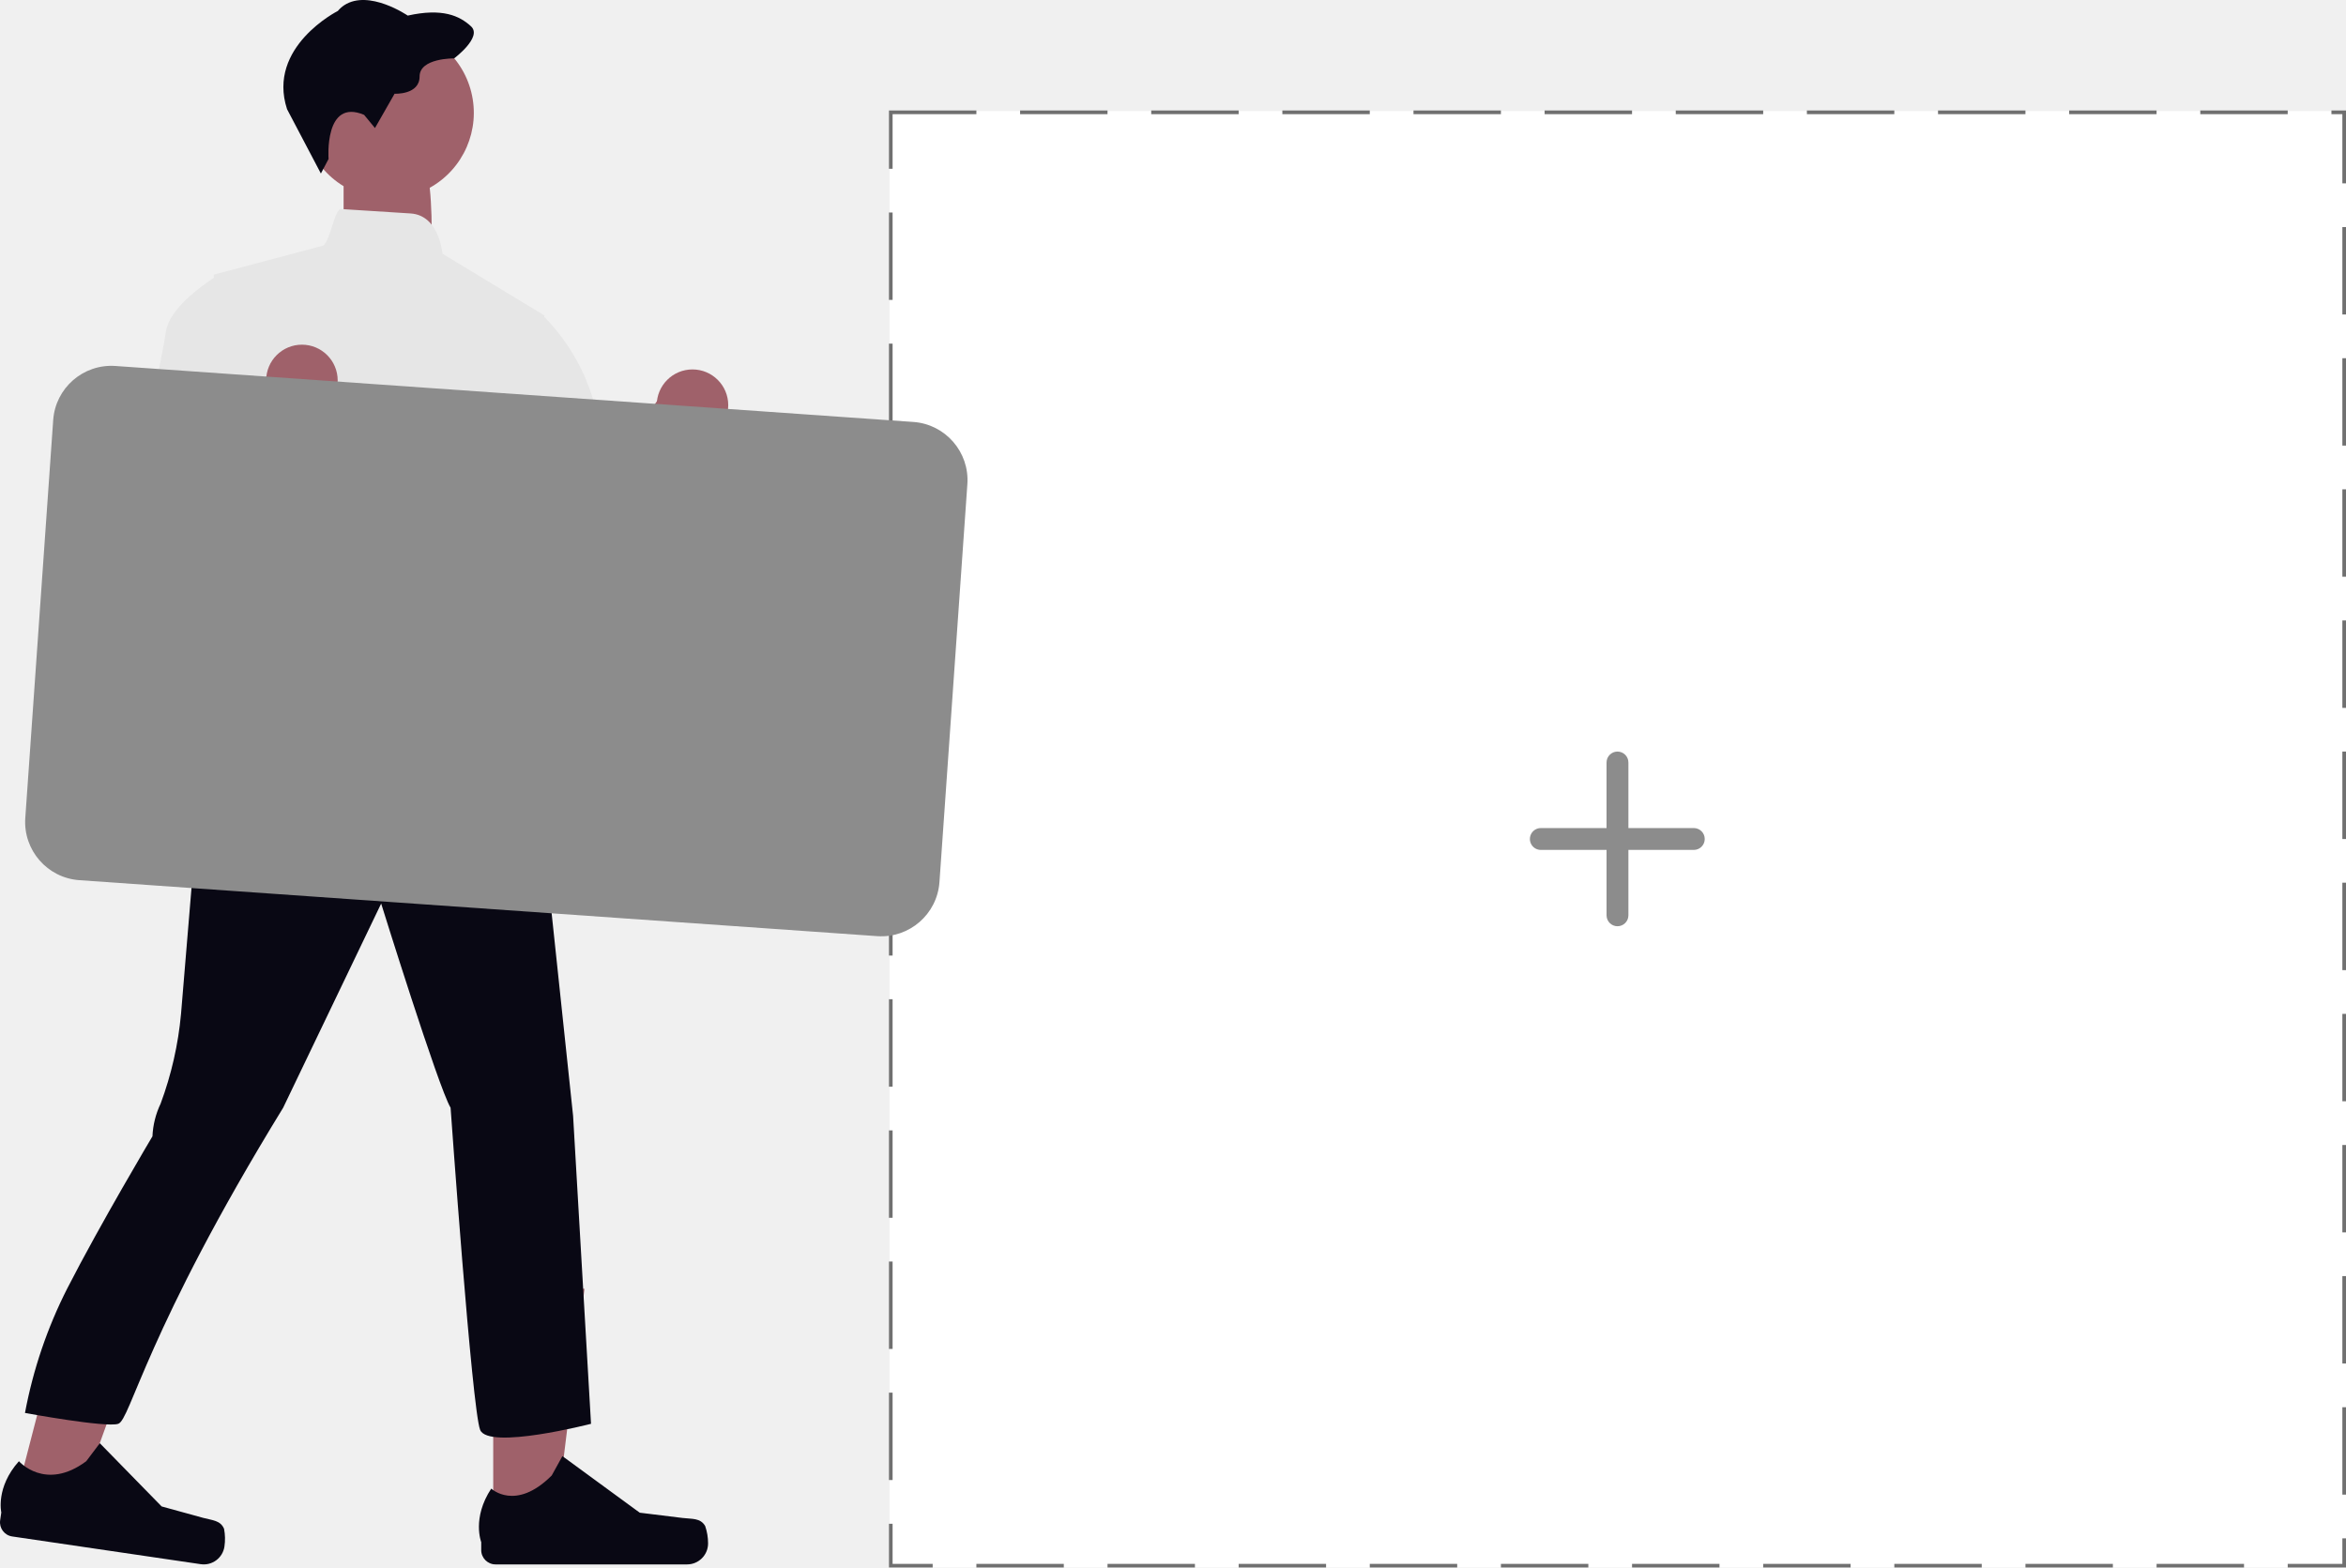
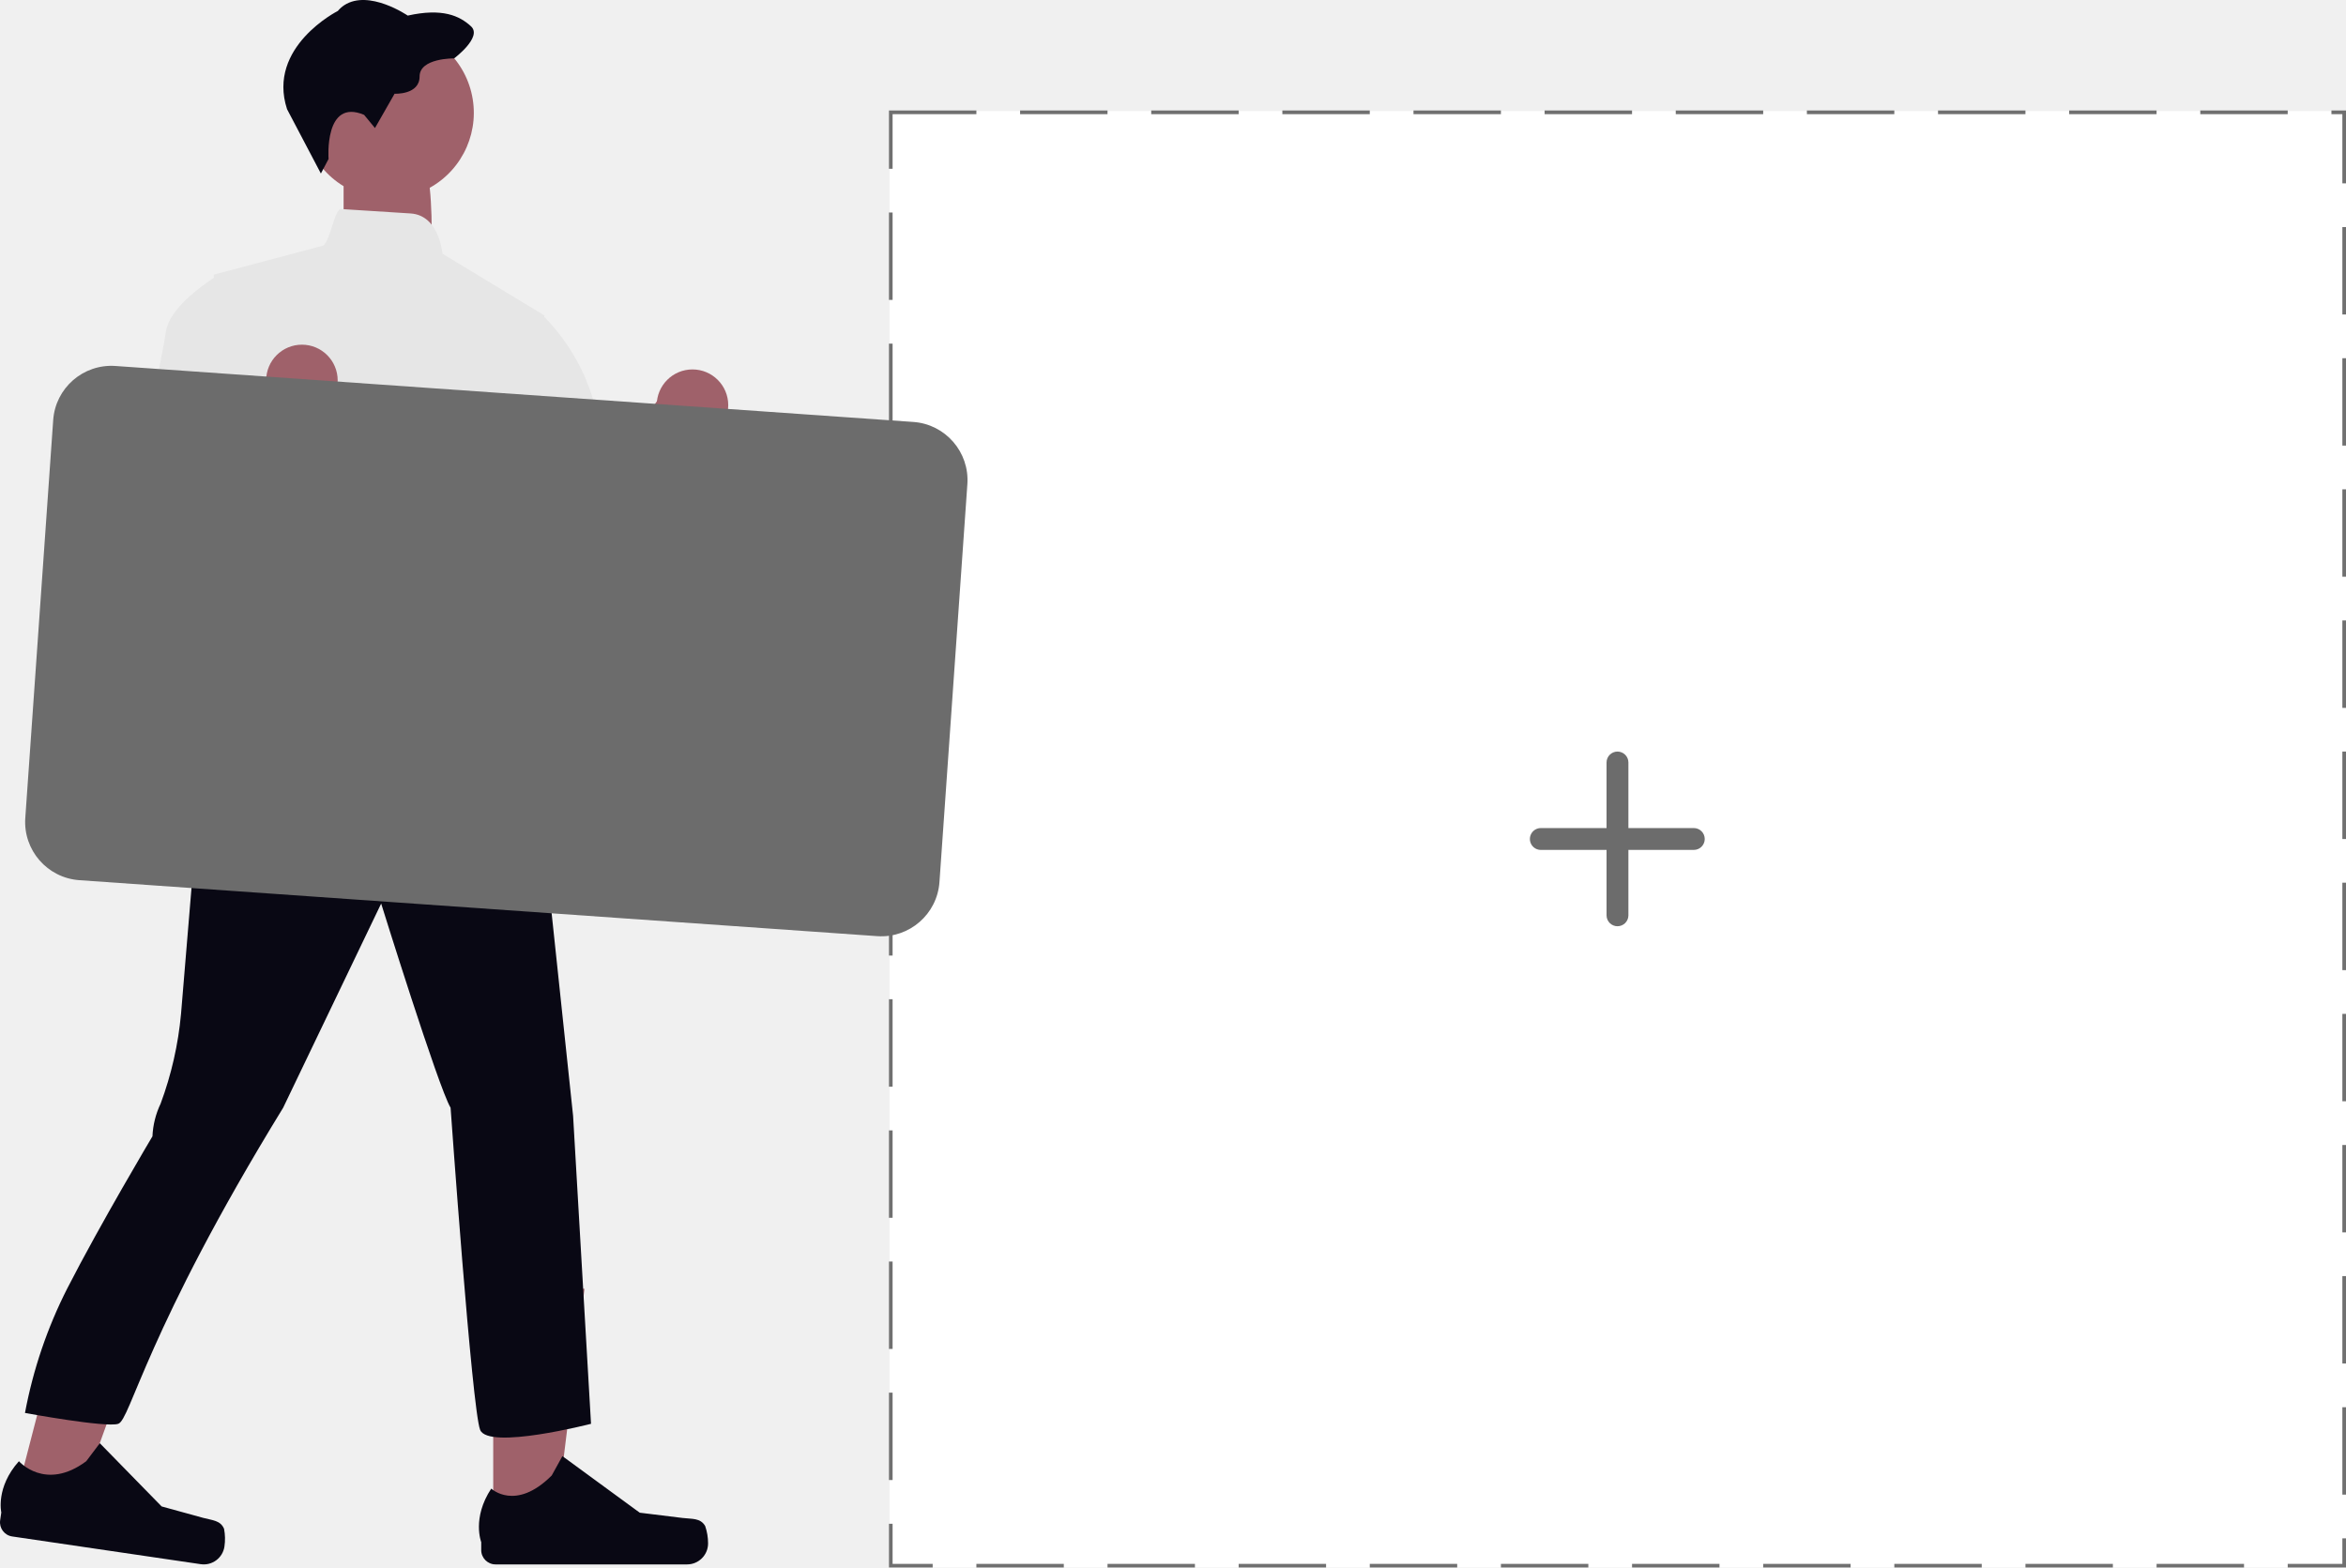
<svg xmlns="http://www.w3.org/2000/svg" width="960" height="641.453" viewBox="0 0 960 641.453" role="img" artist="Katerina Limpitsouni" source="https://undraw.co/">
  <g transform="translate(-841.956 -428.663)">
    <rect width="596" height="596" transform="translate(1205.956 474.116)" fill="#fff" />
    <path d="M53.661,0H89.435V1.491H53.661Zm53.661,0H143.1V1.491H107.322Zm53.661,0h35.774V1.491H160.983Zm53.661,0h35.774V1.491H214.644ZM268.3,0h35.774V1.491H268.3Zm53.661,0H357.74V1.491H321.966Zm53.661,0H411.4V1.491H375.627Zm53.661,0h35.774V1.491H429.287Zm53.661,0h35.774V1.491H482.948Zm53.661,0h35.774V1.491H536.609ZM590.27,0h5.962V29.812h-1.491V1.491H590.27Zm4.472,47.7h1.491V83.473h-1.491Zm0,53.661h1.491v35.774h-1.491Zm0,53.661h1.491v35.774h-1.491Zm0,53.661h1.491v35.774h-1.491Zm0,53.661h1.491v35.774h-1.491Zm0,53.661h1.491v35.774h-1.491Zm0,53.661h1.491v35.774h-1.491Zm0,53.661h1.491V459.1h-1.491Zm0,53.661h1.491V512.76h-1.491Zm0,53.661h1.491v35.774h-1.491Zm0,53.661h1.491v11.925H572.383v-1.491h22.359Zm-76.02,10.434H554.5v1.491H518.722Zm-53.661,0h35.774v1.491H465.061Zm-53.661,0h35.774v1.491H411.4Zm-53.661,0h35.774v1.491H357.74Zm-53.661,0h35.774v1.491H304.079Zm-53.661,0h35.774v1.491H250.418Zm-53.661,0h35.774v1.491H196.757Zm-53.661,0H178.87v1.491H143.1Zm-53.661,0h35.774v1.491H89.435Zm-53.661,0H71.548v1.491H35.774ZM0,578.346H1.491v16.4h16.4v1.491H0Zm0-53.661H1.491v35.774H0Zm0-53.661H1.491V506.8H0Zm0-53.661H1.491v35.774H0ZM0,363.7H1.491v35.774H0Zm0-53.661H1.491v35.774H0ZM0,256.38H1.491v35.774H0Zm0-53.661H1.491v35.774H0Zm0-53.661H1.491v35.774H0ZM0,95.4H1.491v35.774H0ZM0,41.736H1.491V77.51H0ZM0,0H35.774V1.491H1.491V23.849H0Z" transform="translate(1205.724 473.883)" fill="#707070" />
-     <path d="M39.774,4a4.472,4.472,0,0,1,4.472,4.472V35.3h26.83a4.472,4.472,0,0,1,0,8.943H44.246v26.83a4.472,4.472,0,0,1-8.943,0V44.246H8.472a4.472,4.472,0,1,1,0-8.943H35.3V8.472A4.472,4.472,0,0,1,39.774,4" transform="translate(1464.066 732.225)" fill="#8c8c8c" />
+     <path d="M39.774,4a4.472,4.472,0,0,1,4.472,4.472V35.3h26.83a4.472,4.472,0,0,1,0,8.943H44.246v26.83a4.472,4.472,0,0,1-8.943,0V44.246H8.472a4.472,4.472,0,1,1,0-8.943H35.3V8.472A4.472,4.472,0,0,1,39.774,4" transform="translate(1464.066 732.225)" fill="#6c6c6c" />
    <path d="M63.7,546.533l24.915,3.661,26.98-74.678-29.37-15.885Z" transform="translate(784.499 495.814)" fill="#9f616a" />
    <path d="M151.118,536.837h0a21.623,21.623,0,0,1,.149,7.217h0a8.547,8.547,0,0,1-9.7,7.213L64.407,539.922a5.831,5.831,0,0,1-4.919-6.617l.473-3.212s-2.4-10.216,7.211-20.962c0,0,10.807,12.45,27.547,0l5.554-7.366,25.3,25.874,16.955,4.664c3.71,1.021,7.138.976,8.6,4.534Z" transform="translate(782.531 517.496)" fill="#090814" />
    <path d="M94.086,556.285H119.4l12.039-97.633H94.08Z" transform="translate(949.701 497.399)" fill="#9f616a" />
    <path d="M182.668,533.89h0a21.729,21.729,0,0,1,1.2,7.155h0a8.59,8.59,0,0,1-8.59,8.59H96.9a5.861,5.861,0,0,1-5.861-5.861v-3.263s-3.876-9.808,4.105-21.9c0,0,9.921,9.465,24.744-5.366l4.372-7.921L155.9,528.473l17.541,2.158c3.838.473,7.24-.073,9.215,3.251Z" transform="translate(947.837 519.221)" fill="#090814" />
    <path d="M16.9,90.494V65.107a35.093,35.093,0,1,1,35.245.667c1.589,14.833.341,33.245.341,33.245Z" transform="translate(965.657 439.744)" fill="#9f616a" />
    <path d="M409.292,442.046s-7.784,93.583-9.455,113.637a142.614,142.614,0,0,1-8.355,36.764,34.568,34.568,0,0,0-3.342,13.369s-21.4,35.947-34.86,62.255a188.838,188.838,0,0,0-17.3,50.948s33.139,6.112,38.159,4.442,11.477-38.08,67.485-129.342l40.107-83.556s23.4,75.2,28.409,83.556c0,0,8.748,123.462,12.09,131.818s45.378-2.476,45.378-2.476l-7.335-126-15.04-142.045-76.871-23.4Z" transform="translate(516.199 287.857)" fill="#090814" />
    <path d="M24.592,220.713s3.344-11.7,0-13.371,8.357-5.009,5.015-13.367S36.291,140.5,36.291,140.5L33.733,97.013l-2.814,4.221L0,98.73S8.358,61.97,10.028,50.269c1.339-9.382,14.488-18.759,19.655-22.113l-.076-1.293,44.1-11.7c1.626.1,2.921-3.739,4.166-7.583S80.308-.092,81.73,0c13.459.867,22.424,1.435,28.4,1.808,11.9.741,13.061,16.457,13.061,16.457l41.778,25.31-.124.534A81.393,81.393,0,0,1,186.69,85.357c5.012,26.74,0,25.085,0,25.085l-33.423,16.692-5.5-10.571-4.529,10.568c10.028,30.081,13.546,74.442,11.7,80.213l6.683,21.724a169.721,169.721,0,0,1-56.113,9.322C59.069,238.39,24.592,220.713,24.592,220.713Z" transform="translate(899.799 514.203)" fill="#e6e6e6" />
    <path d="M524.97,341.55s-15.04,63.5,3.342,63.5,61.831-71.858,61.831-71.858l-15.034-18.377-26.994,37.479-1.413-19.1Z" transform="translate(539.191 273.15)" fill="#9f616a" />
    <circle cx="14.632" cy="14.632" r="14.632" transform="translate(1110.694 579.842)" fill="#9f616a" />
    <path d="M382.97,332.549s-15.04,63.5,3.342,63.5,61.831-71.858,61.831-71.858l-15.034-18.377-14.5,20.123-12.5,17.352-1.413-19.1Z" transform="translate(521.368 272.02)" fill="#9f616a" />
    <circle cx="14.632" cy="14.632" r="14.632" transform="translate(950.873 569.712)" fill="#9f616a" />
-     <path d="M23.849,0H350.985a23.849,23.849,0,0,1,23.849,23.849V186.995a23.849,23.849,0,0,1-23.849,23.849H23.849A23.849,23.849,0,0,1,0,186.995V23.849A23.849,23.849,0,0,1,23.849,0Z" transform="matrix(0.998, 0.07, -0.07, 0.998, 865.395, 576.763)" fill="#8c8c8c" />
+     <path d="M23.849,0H350.985a23.849,23.849,0,0,1,23.849,23.849V186.995a23.849,23.849,0,0,1-23.849,23.849H23.849A23.849,23.849,0,0,1,0,186.995V23.849A23.849,23.849,0,0,1,23.849,0Z" transform="matrix(0.998, 0.07, -0.07, 0.998, 865.395, 576.763)" fill="#6c6c6c" />
    <path d="M216.737,47.078l4.435,5.377,8.022-14.037s10.239.527,10.239-7.072,14.123-7.39,14.123-7.39,11.673-8.73,6.929-13.109S248.731,3.3,234.58,6.44c0,0-15.848-10.856-25.989-4.245a12.435,12.435,0,0,0-2.611,2.347s-29.128,14.662-20.786,40.2l13.847,26.323,3.142-5.954s-1.9-25.011,14.563-18.043Z" transform="translate(774.225 428.603)" fill="#090814" />
  </g>
</svg>
